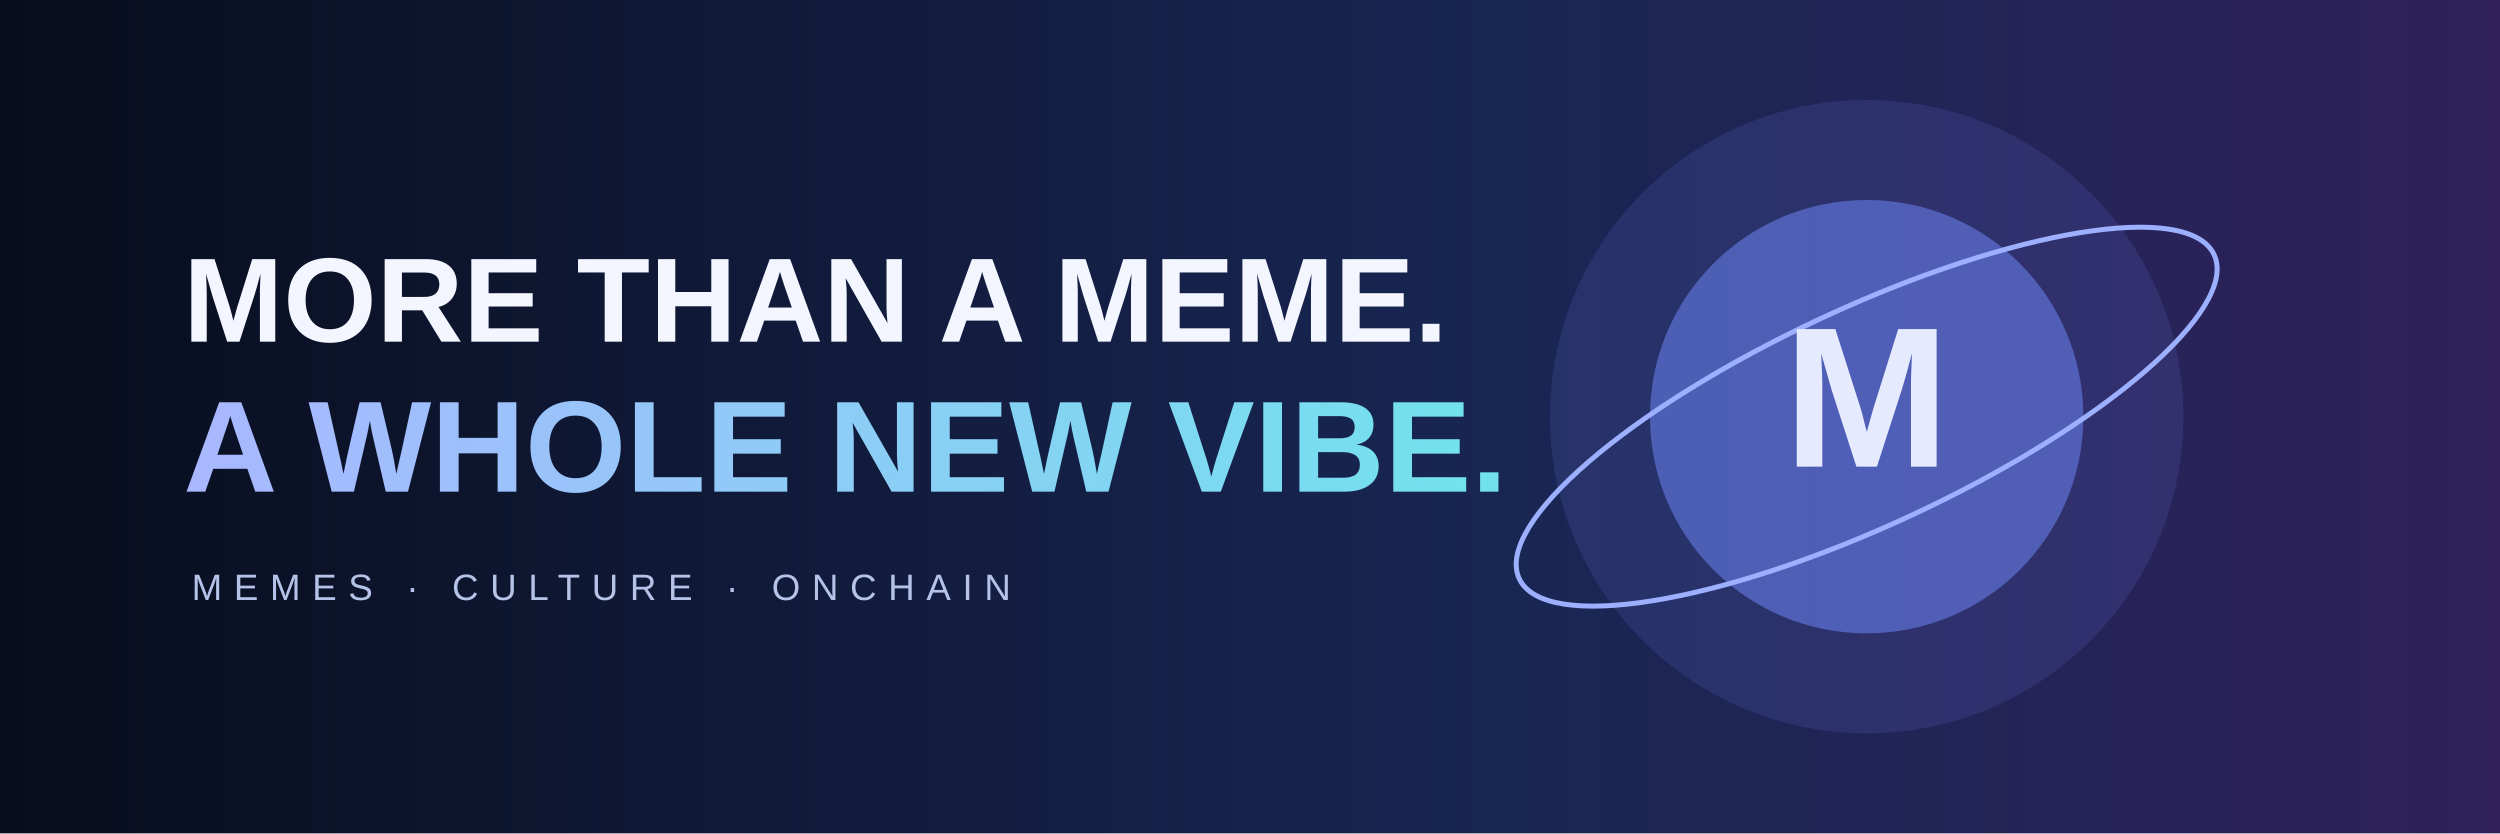
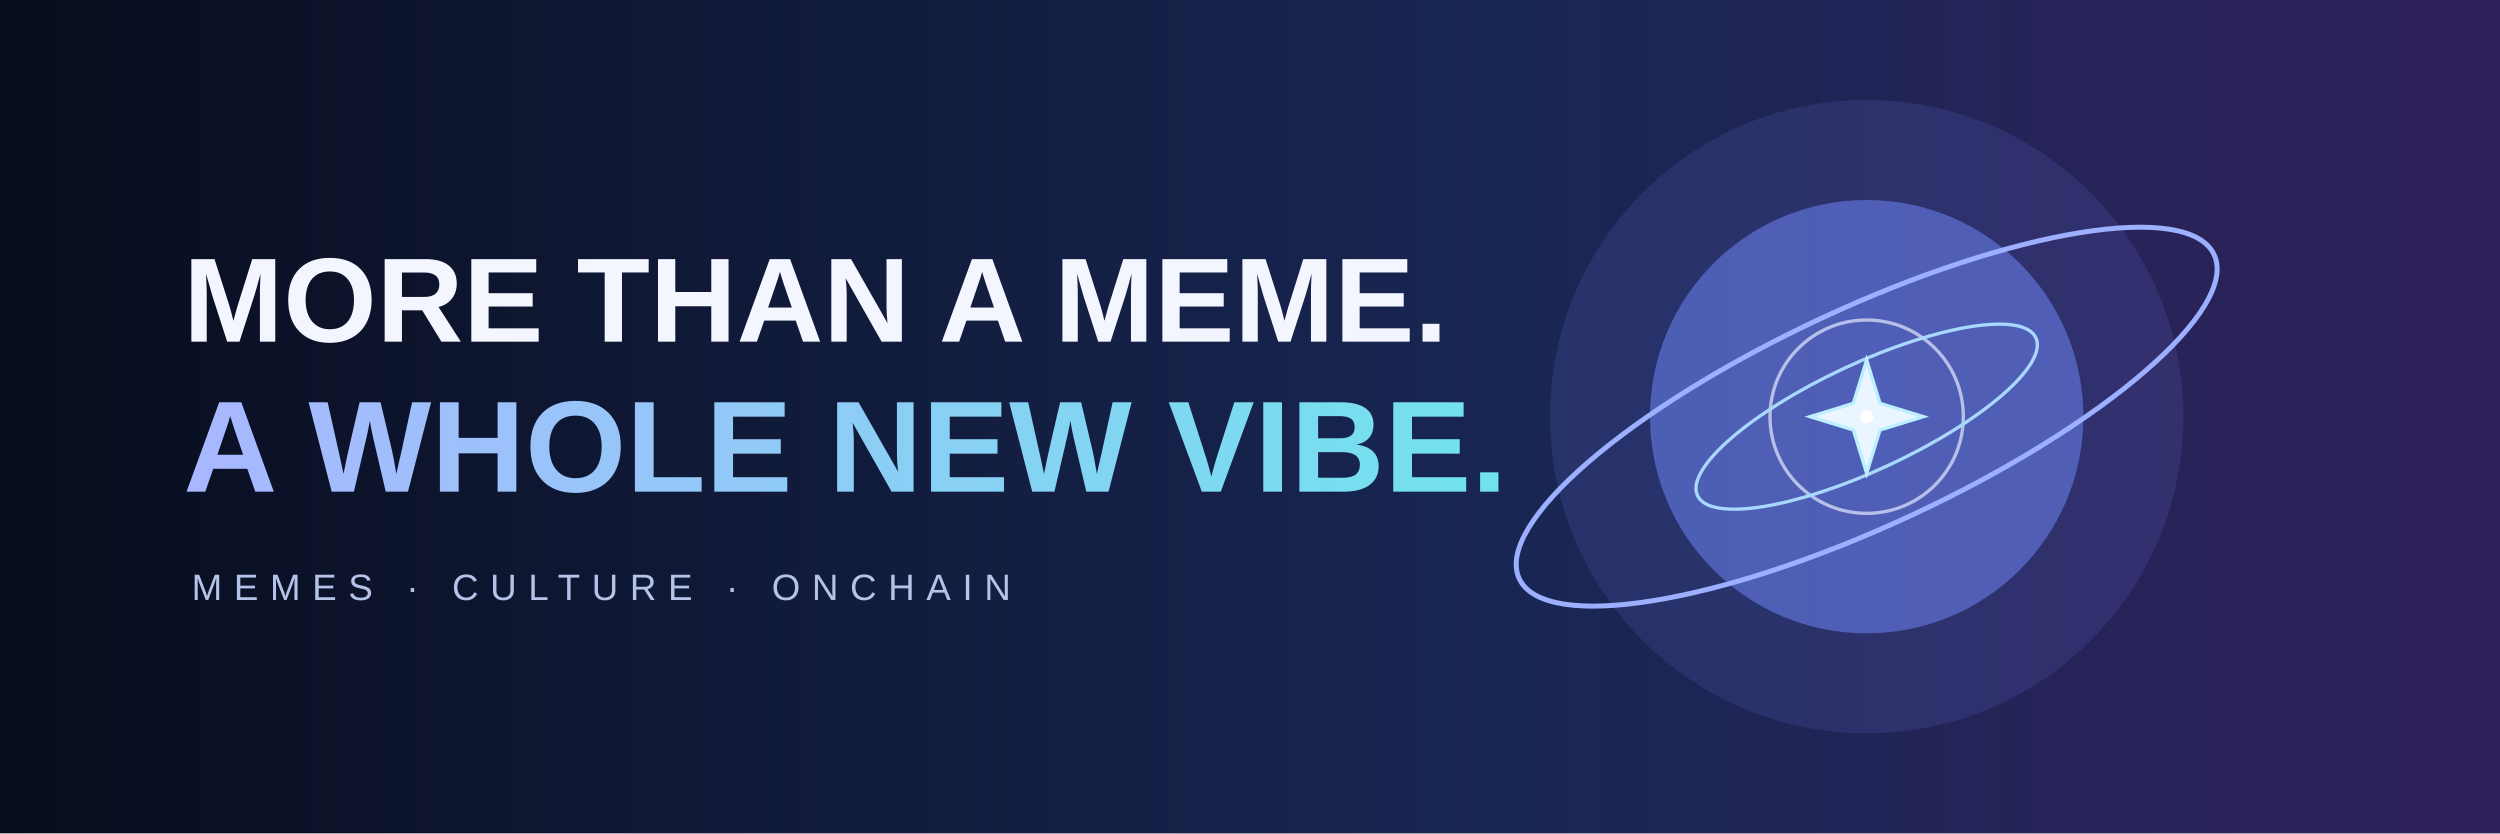
<svg xmlns="http://www.w3.org/2000/svg" viewBox="0 0 1500 500">
  <defs>
    <linearGradient id="bg">
      <stop stop-color="#080d1d" />
      <stop offset=".6" stop-color="#182653" />
      <stop offset="1" stop-color="#30215b" />
    </linearGradient>
    <linearGradient id="t">
      <stop stop-color="#a9b7ff" />
      <stop offset="1" stop-color="#71e2ed" />
    </linearGradient>
  </defs>
  <rect width="1500" height="500" fill="url(#bg)" />
  <circle cx="1120" cy="250" r="190" fill="#788aff" opacity=".13" />
  <circle cx="1120" cy="250" r="130" fill="#718cff" opacity=".5" />
  <ellipse cx="1120" cy="250" rx="230" ry="65" fill="none" stroke="#9cb0ff" stroke-width="3" transform="rotate(-25 1120 250)" />
  <text x="110" y="205" fill="#f4f6ff" font-family="Arial" font-size="72" font-weight="bold">MORE THAN A MEME.</text>
  <text x="110" y="295" fill="url(#t)" font-family="Arial" font-size="78" font-weight="bold">A WHOLE NEW VIBE.</text>
  <text x="115" y="360" fill="#b6c3e8" font-family="Arial" font-size="22" letter-spacing="7">MEMES · CULTURE · ONCHAIN</text>
-   <text x="1120" y="280" text-anchor="middle" fill="#e5eaff" font-family="Arial" font-size="120" font-weight="bold">M</text>
+   <g transform="translate(1120 250)" fill="none" stroke="#e5eaff">
+     <circle r="58" stroke-opacity=".7" stroke-width="2" />
+     <ellipse rx="112" ry="32" transform="rotate(-25)" stroke="#a9d8ff" stroke-width="2" />
+     <path d="M0-34 8-8 34 0 8 8 0 34-8 8-34 0-8-8Z" fill="#eaf5ff" stroke="#bcefff" stroke-width="2" />
+     <circle r="4" fill="#fff" stroke="none" />
+   </g>
</svg>
